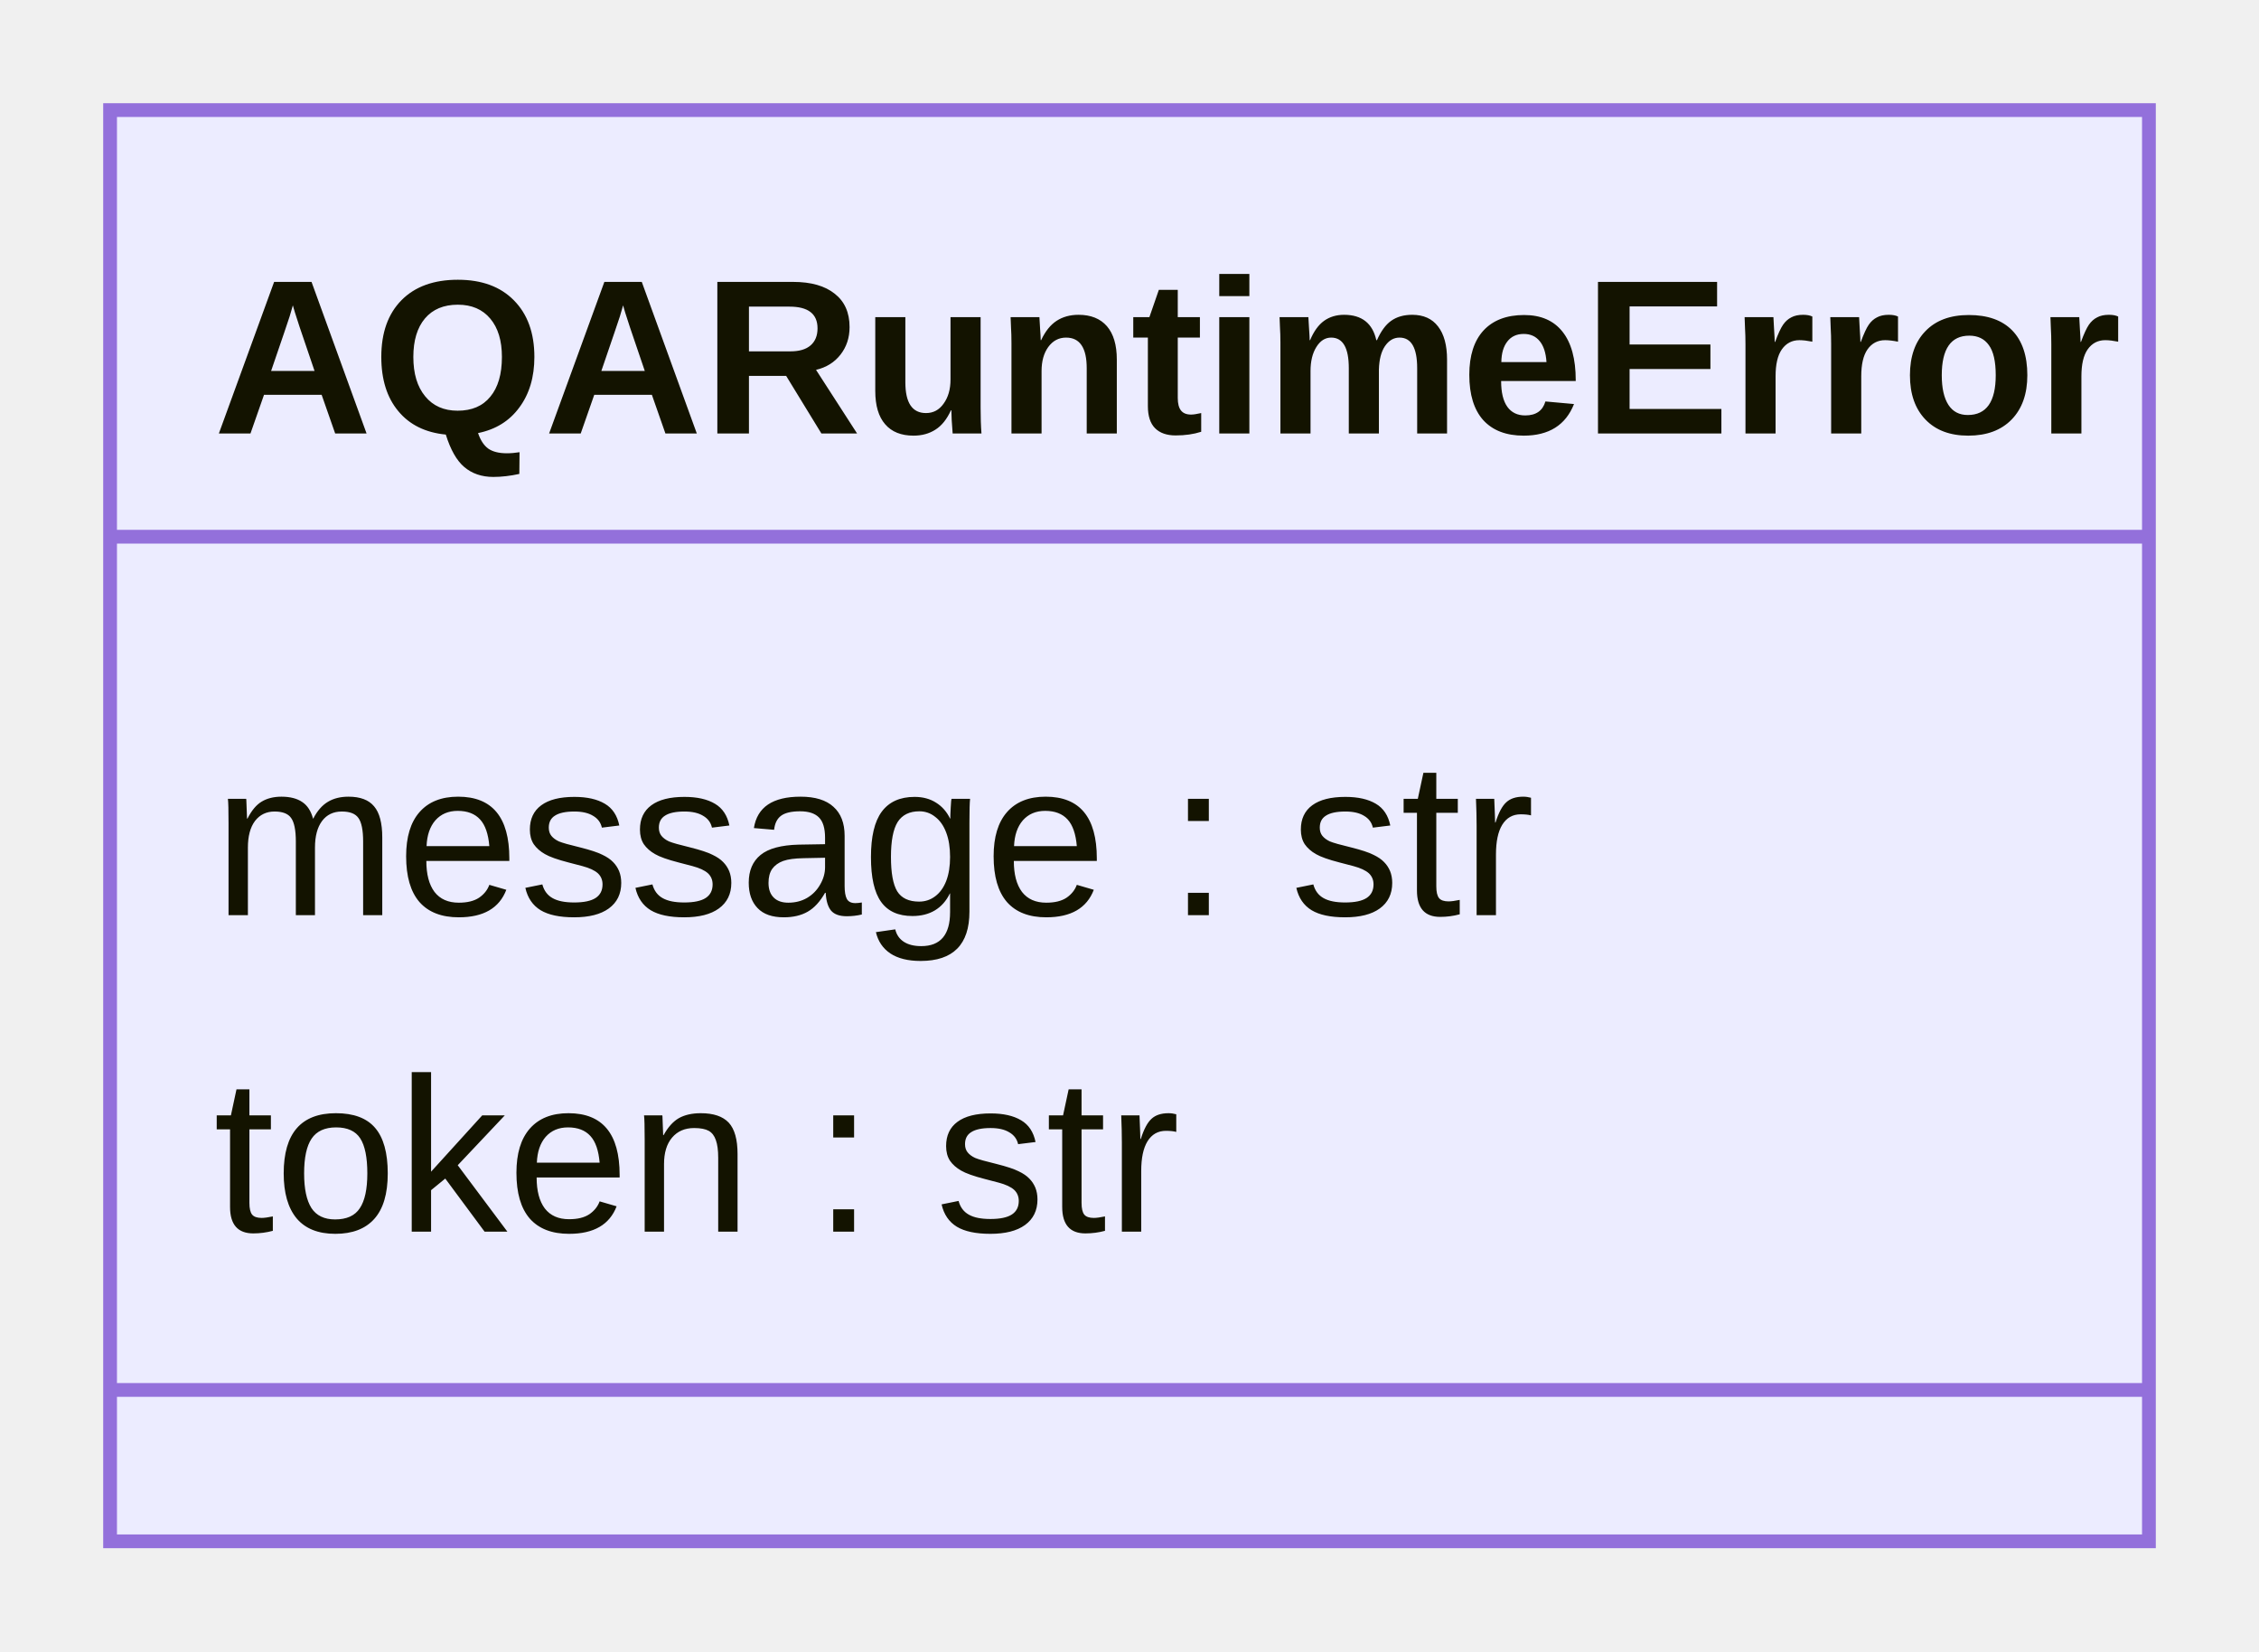
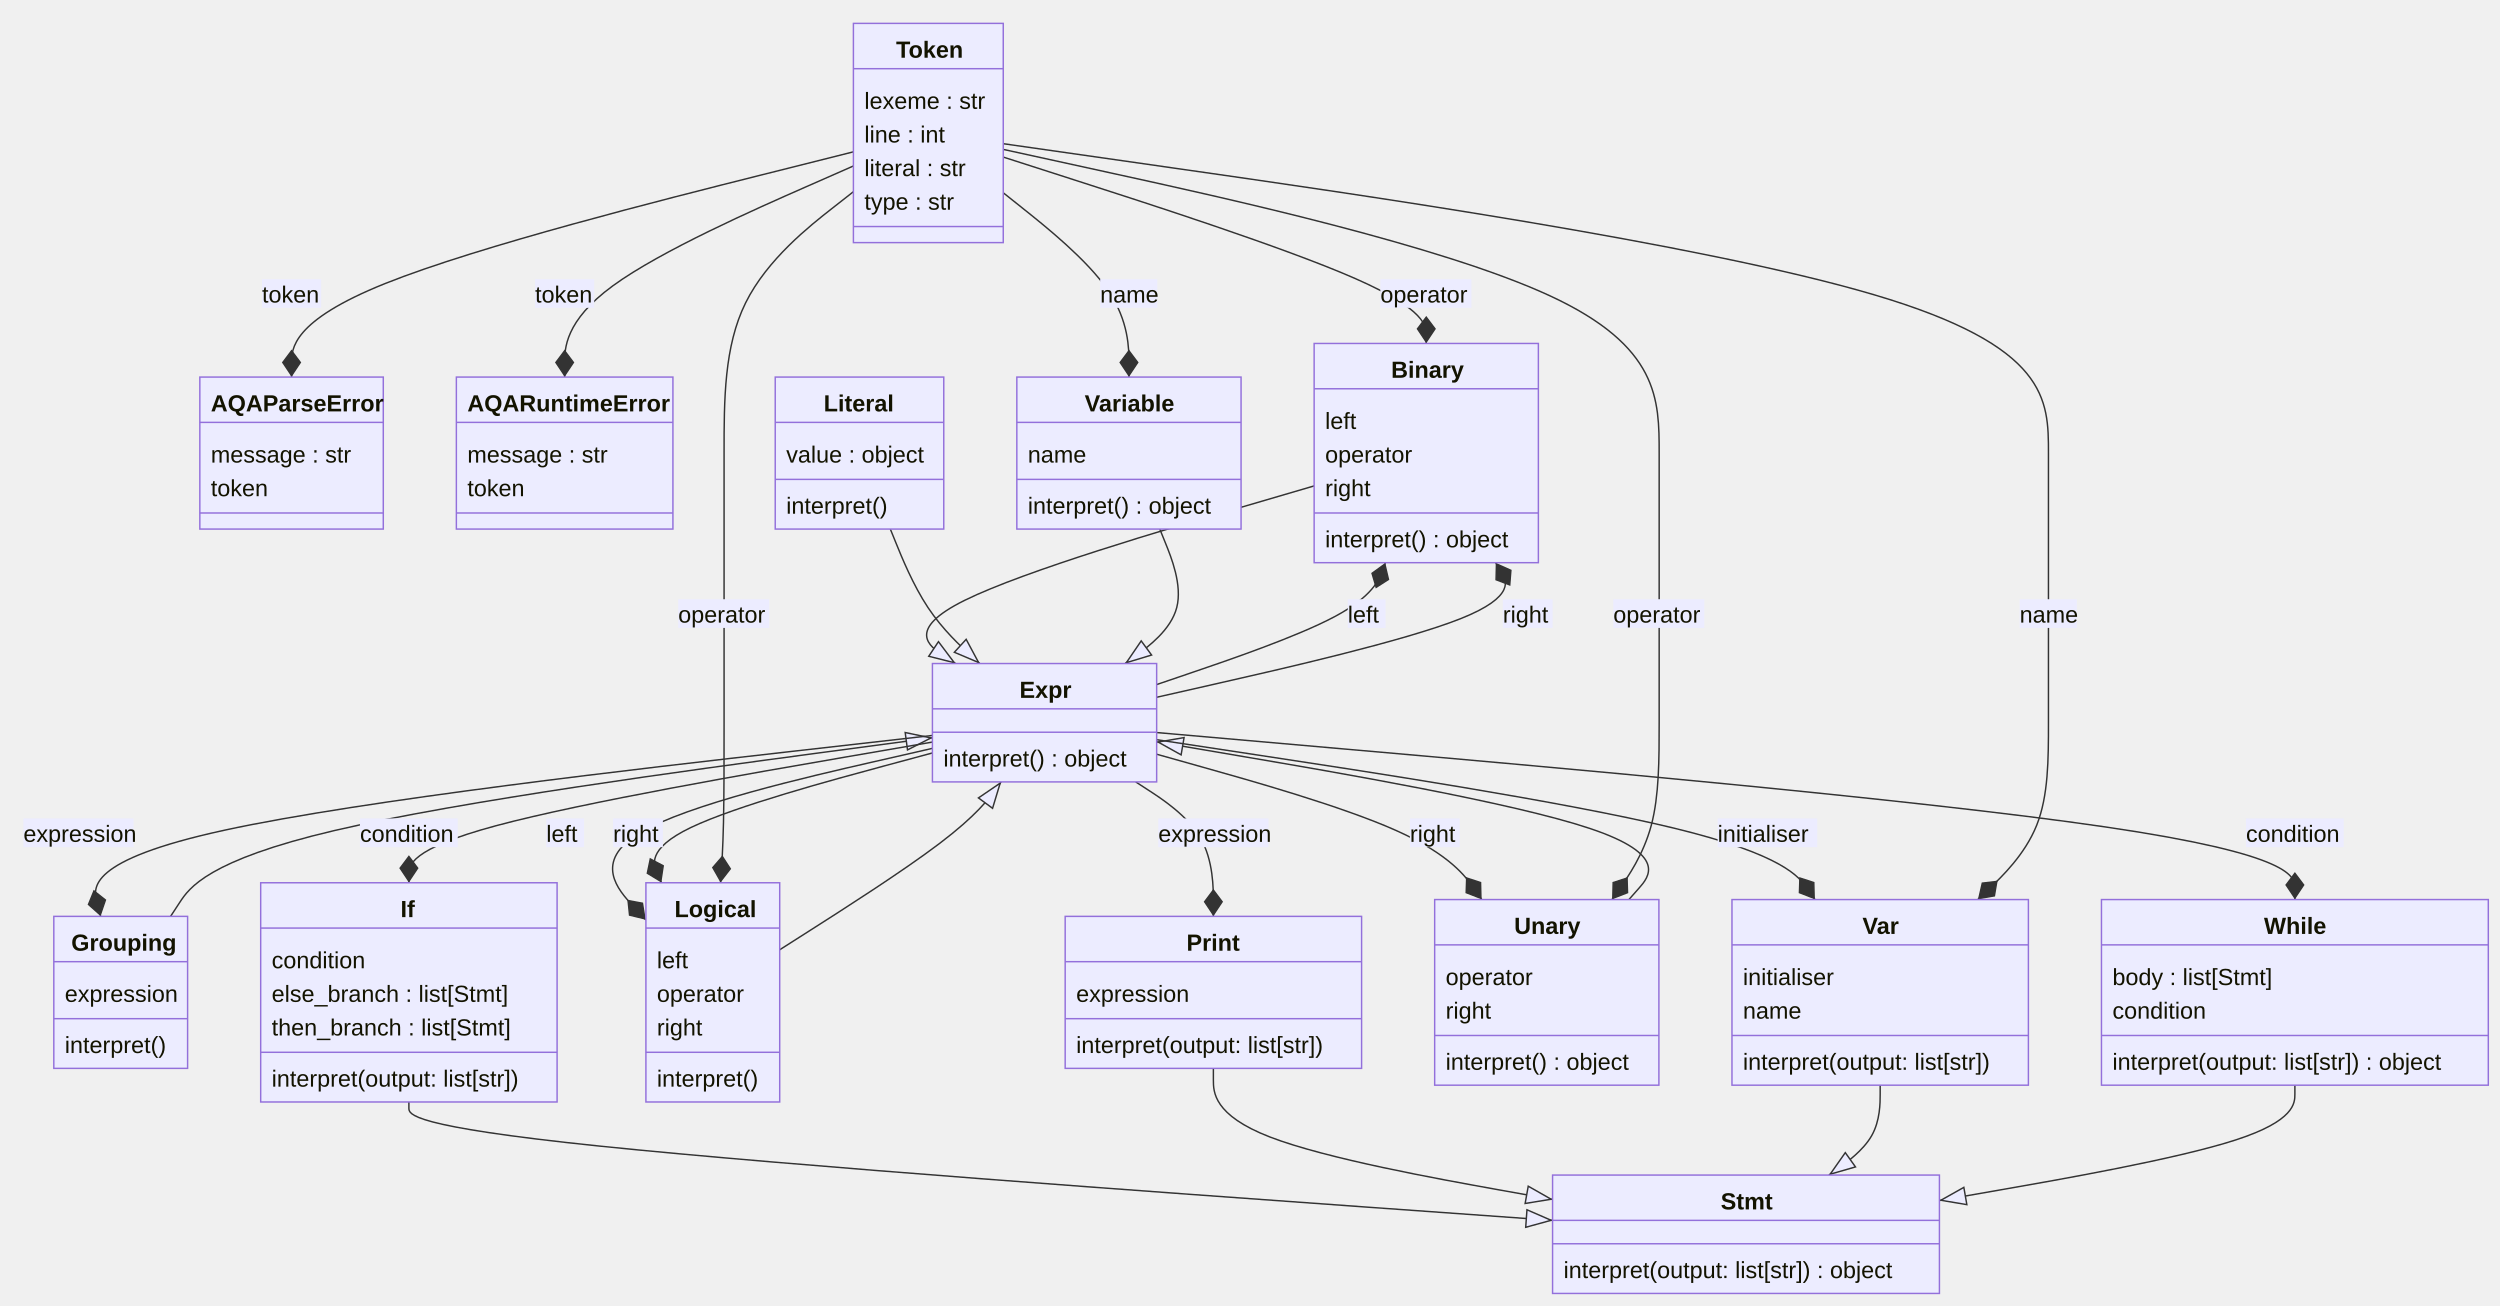
- <svg xmlns="http://www.w3.org/2000/svg" aria-roledescription="classDiagram" role="graphics-document document" viewBox="0 0 164.172 120" style="max-width: 164.172px; background-color: white;" width="100%" id="mermaid-1680811267930">
-   <style>#mermaid-1680811267930{font-family:"trebuchet ms",verdana,arial,sans-serif;font-size:16px;fill:#333;}#mermaid-1680811267930 .error-icon{fill:#552222;}#mermaid-1680811267930 .error-text{fill:#552222;stroke:#552222;}#mermaid-1680811267930 .edge-thickness-normal{stroke-width:2px;}#mermaid-1680811267930 .edge-thickness-thick{stroke-width:3.5px;}#mermaid-1680811267930 .edge-pattern-solid{stroke-dasharray:0;}#mermaid-1680811267930 .edge-pattern-dashed{stroke-dasharray:3;}#mermaid-1680811267930 .edge-pattern-dotted{stroke-dasharray:2;}#mermaid-1680811267930 .marker{fill:#333333;stroke:#333333;}#mermaid-1680811267930 .marker.cross{stroke:#333333;}#mermaid-1680811267930 svg{font-family:"trebuchet ms",verdana,arial,sans-serif;font-size:16px;}#mermaid-1680811267930 g.classGroup text{fill:#9370DB;fill:#131300;stroke:none;font-family:"trebuchet ms",verdana,arial,sans-serif;font-size:10px;}#mermaid-1680811267930 g.classGroup text .title{font-weight:bolder;}#mermaid-1680811267930 .nodeLabel,#mermaid-1680811267930 .edgeLabel{color:#131300;}#mermaid-1680811267930 .edgeLabel .label rect{fill:#ECECFF;}#mermaid-1680811267930 .label text{fill:#131300;}#mermaid-1680811267930 .edgeLabel .label span{background:#ECECFF;}#mermaid-1680811267930 .classTitle{font-weight:bolder;}#mermaid-1680811267930 .node rect,#mermaid-1680811267930 .node circle,#mermaid-1680811267930 .node ellipse,#mermaid-1680811267930 .node polygon,#mermaid-1680811267930 .node path{fill:#ECECFF;stroke:#9370DB;stroke-width:1px;}#mermaid-1680811267930 .divider{stroke:#9370DB;stroke:1;}#mermaid-1680811267930 g.clickable{cursor:pointer;}#mermaid-1680811267930 g.classGroup rect{fill:#ECECFF;stroke:#9370DB;}#mermaid-1680811267930 g.classGroup line{stroke:#9370DB;stroke-width:1;}#mermaid-1680811267930 .classLabel .box{stroke:none;stroke-width:0;fill:#ECECFF;opacity:0.5;}#mermaid-1680811267930 .classLabel .label{fill:#9370DB;font-size:10px;}#mermaid-1680811267930 .relation{stroke:#333333;stroke-width:1;fill:none;}#mermaid-1680811267930 .dashed-line{stroke-dasharray:3;}#mermaid-1680811267930 .dotted-line{stroke-dasharray:1 2;}#mermaid-1680811267930 #compositionStart,#mermaid-1680811267930 .composition{fill:#333333!important;stroke:#333333!important;stroke-width:1;}#mermaid-1680811267930 #compositionEnd,#mermaid-1680811267930 .composition{fill:#333333!important;stroke:#333333!important;stroke-width:1;}#mermaid-1680811267930 #dependencyStart,#mermaid-1680811267930 .dependency{fill:#333333!important;stroke:#333333!important;stroke-width:1;}#mermaid-1680811267930 #dependencyStart,#mermaid-1680811267930 .dependency{fill:#333333!important;stroke:#333333!important;stroke-width:1;}#mermaid-1680811267930 #extensionStart,#mermaid-1680811267930 .extension{fill:#ECECFF!important;stroke:#333333!important;stroke-width:1;}#mermaid-1680811267930 #extensionEnd,#mermaid-1680811267930 .extension{fill:#ECECFF!important;stroke:#333333!important;stroke-width:1;}#mermaid-1680811267930 #aggregationStart,#mermaid-1680811267930 .aggregation{fill:#ECECFF!important;stroke:#333333!important;stroke-width:1;}#mermaid-1680811267930 #aggregationEnd,#mermaid-1680811267930 .aggregation{fill:#ECECFF!important;stroke:#333333!important;stroke-width:1;}#mermaid-1680811267930 #lollipopStart,#mermaid-1680811267930 .lollipop{fill:#ECECFF!important;stroke:#333333!important;stroke-width:1;}#mermaid-1680811267930 #lollipopEnd,#mermaid-1680811267930 .lollipop{fill:#ECECFF!important;stroke:#333333!important;stroke-width:1;}#mermaid-1680811267930 .edgeTerminals{font-size:11px;}#mermaid-1680811267930 .classTitleText{text-anchor:middle;font-size:18px;fill:#333;}#mermaid-1680811267930 :root{--mermaid-font-family:"trebuchet ms",verdana,arial,sans-serif;}</style>
+ <svg xmlns="http://www.w3.org/2000/svg" aria-roledescription="classDiagram" role="graphics-document document" viewBox="-8 -8 1710.549 893" style="max-width: 1710.55px; background-color: white;" width="100%" id="mermaid-1681775250044">
+   <style>#mermaid-1681775250044{font-family:"trebuchet ms",verdana,arial,sans-serif;font-size:16px;fill:#333;}#mermaid-1681775250044 .error-icon{fill:#552222;}#mermaid-1681775250044 .error-text{fill:#552222;stroke:#552222;}#mermaid-1681775250044 .edge-thickness-normal{stroke-width:2px;}#mermaid-1681775250044 .edge-thickness-thick{stroke-width:3.5px;}#mermaid-1681775250044 .edge-pattern-solid{stroke-dasharray:0;}#mermaid-1681775250044 .edge-pattern-dashed{stroke-dasharray:3;}#mermaid-1681775250044 .edge-pattern-dotted{stroke-dasharray:2;}#mermaid-1681775250044 .marker{fill:#333333;stroke:#333333;}#mermaid-1681775250044 .marker.cross{stroke:#333333;}#mermaid-1681775250044 svg{font-family:"trebuchet ms",verdana,arial,sans-serif;font-size:16px;}#mermaid-1681775250044 g.classGroup text{fill:#9370DB;fill:#131300;stroke:none;font-family:"trebuchet ms",verdana,arial,sans-serif;font-size:10px;}#mermaid-1681775250044 g.classGroup text .title{font-weight:bolder;}#mermaid-1681775250044 .nodeLabel,#mermaid-1681775250044 .edgeLabel{color:#131300;}#mermaid-1681775250044 .edgeLabel .label rect{fill:#ECECFF;}#mermaid-1681775250044 .label text{fill:#131300;}#mermaid-1681775250044 .edgeLabel .label span{background:#ECECFF;}#mermaid-1681775250044 .classTitle{font-weight:bolder;}#mermaid-1681775250044 .node rect,#mermaid-1681775250044 .node circle,#mermaid-1681775250044 .node ellipse,#mermaid-1681775250044 .node polygon,#mermaid-1681775250044 .node path{fill:#ECECFF;stroke:#9370DB;stroke-width:1px;}#mermaid-1681775250044 .divider{stroke:#9370DB;stroke:1;}#mermaid-1681775250044 g.clickable{cursor:pointer;}#mermaid-1681775250044 g.classGroup rect{fill:#ECECFF;stroke:#9370DB;}#mermaid-1681775250044 g.classGroup line{stroke:#9370DB;stroke-width:1;}#mermaid-1681775250044 .classLabel .box{stroke:none;stroke-width:0;fill:#ECECFF;opacity:0.5;}#mermaid-1681775250044 .classLabel .label{fill:#9370DB;font-size:10px;}#mermaid-1681775250044 .relation{stroke:#333333;stroke-width:1;fill:none;}#mermaid-1681775250044 .dashed-line{stroke-dasharray:3;}#mermaid-1681775250044 .dotted-line{stroke-dasharray:1 2;}#mermaid-1681775250044 #compositionStart,#mermaid-1681775250044 .composition{fill:#333333!important;stroke:#333333!important;stroke-width:1;}#mermaid-1681775250044 #compositionEnd,#mermaid-1681775250044 .composition{fill:#333333!important;stroke:#333333!important;stroke-width:1;}#mermaid-1681775250044 #dependencyStart,#mermaid-1681775250044 .dependency{fill:#333333!important;stroke:#333333!important;stroke-width:1;}#mermaid-1681775250044 #dependencyStart,#mermaid-1681775250044 .dependency{fill:#333333!important;stroke:#333333!important;stroke-width:1;}#mermaid-1681775250044 #extensionStart,#mermaid-1681775250044 .extension{fill:#ECECFF!important;stroke:#333333!important;stroke-width:1;}#mermaid-1681775250044 #extensionEnd,#mermaid-1681775250044 .extension{fill:#ECECFF!important;stroke:#333333!important;stroke-width:1;}#mermaid-1681775250044 #aggregationStart,#mermaid-1681775250044 .aggregation{fill:#ECECFF!important;stroke:#333333!important;stroke-width:1;}#mermaid-1681775250044 #aggregationEnd,#mermaid-1681775250044 .aggregation{fill:#ECECFF!important;stroke:#333333!important;stroke-width:1;}#mermaid-1681775250044 #lollipopStart,#mermaid-1681775250044 .lollipop{fill:#ECECFF!important;stroke:#333333!important;stroke-width:1;}#mermaid-1681775250044 #lollipopEnd,#mermaid-1681775250044 .lollipop{fill:#ECECFF!important;stroke:#333333!important;stroke-width:1;}#mermaid-1681775250044 .edgeTerminals{font-size:11px;}#mermaid-1681775250044 .classTitleText{text-anchor:middle;font-size:18px;fill:#333;}#mermaid-1681775250044 :root{--mermaid-font-family:"trebuchet ms",verdana,arial,sans-serif;}</style>
  <g>
    <defs>
      <marker orient="auto" markerHeight="240" markerWidth="190" refY="7" refX="0" class="marker aggregation classDiagram" id="classDiagram-aggregationStart">
        <path d="M 18,7 L9,13 L1,7 L9,1 Z" />
      </marker>
    </defs>
    <defs>
      <marker orient="auto" markerHeight="28" markerWidth="20" refY="7" refX="19" class="marker aggregation classDiagram" id="classDiagram-aggregationEnd">
        <path d="M 18,7 L9,13 L1,7 L9,1 Z" />
      </marker>
    </defs>
    <defs>
      <marker orient="auto" markerHeight="240" markerWidth="190" refY="7" refX="0" class="marker extension classDiagram" id="classDiagram-extensionStart">
        <path d="M 1,7 L18,13 V 1 Z" />
      </marker>
    </defs>
    <defs>
      <marker orient="auto" markerHeight="28" markerWidth="20" refY="7" refX="19" class="marker extension classDiagram" id="classDiagram-extensionEnd">
        <path d="M 1,1 V 13 L18,7 Z" />
      </marker>
    </defs>
    <defs>
      <marker orient="auto" markerHeight="240" markerWidth="190" refY="7" refX="0" class="marker composition classDiagram" id="classDiagram-compositionStart">
        <path d="M 18,7 L9,13 L1,7 L9,1 Z" />
      </marker>
    </defs>
    <defs>
      <marker orient="auto" markerHeight="28" markerWidth="20" refY="7" refX="19" class="marker composition classDiagram" id="classDiagram-compositionEnd">
        <path d="M 18,7 L9,13 L1,7 L9,1 Z" />
      </marker>
    </defs>
    <defs>
      <marker orient="auto" markerHeight="240" markerWidth="190" refY="7" refX="0" class="marker dependency classDiagram" id="classDiagram-dependencyStart">
        <path d="M 5,7 L9,13 L1,7 L9,1 Z" />
      </marker>
    </defs>
    <defs>
      <marker orient="auto" markerHeight="28" markerWidth="20" refY="7" refX="19" class="marker dependency classDiagram" id="classDiagram-dependencyEnd">
        <path d="M 18,7 L9,13 L14,7 L9,1 Z" />
      </marker>
    </defs>
    <defs>
      <marker orient="auto" markerHeight="240" markerWidth="190" refY="7" refX="0" class="marker lollipop classDiagram" id="classDiagram-lollipopStart">
        <circle r="6" cy="7" cx="6" fill="white" stroke="black" />
      </marker>
    </defs>
    <g class="root">
      <g class="clusters" />
-       <g class="edgePaths" />
-       <g class="edgeLabels" />
+       <g class="edgePaths">
+         <path marker-end="url(#classDiagram-extensionEnd)" style="fill:none" class="edge-pattern-solid relation" id="id1" d="M891.16,324.46L841.613,338.967C792.066,353.473,692.973,382.487,652.075,402.743C611.177,423,628.476,434.5,637.125,440.25L645.774,446" />
+         <path marker-end="url(#classDiagram-extensionEnd)" style="fill:none" class="edge-pattern-solid relation" id="id2" d="M108.709,619L114.997,609.417C121.285,599.833,133.861,580.667,220.741,560.295C307.62,539.923,468.802,518.346,549.393,507.558L629.984,496.769" />
+         <path marker-end="url(#classDiagram-extensionEnd)" style="fill:none" class="edge-pattern-solid relation" id="id3" d="M271.77,746L271.77,750.167C271.77,754.333,271.77,762.667,402.192,776.171C532.615,789.675,793.46,808.35,923.882,817.687L1054.305,827.025" />
+         <path marker-end="url(#classDiagram-extensionEnd)" style="fill:none" class="edge-pattern-solid relation" id="id4" d="M601.181,354L605.07,363.583C608.958,373.167,616.735,392.333,626.924,407.667C637.113,423,649.715,434.5,656.015,440.25L662.316,446" />
+         <path marker-end="url(#classDiagram-extensionEnd)" style="fill:none" class="edge-pattern-solid relation" id="id5" d="M525.49,641.842L546.511,628.452C567.531,615.061,609.572,588.281,634.816,569.14C660.059,550,668.505,538.5,672.728,532.75L676.951,527" />
+         <path marker-end="url(#classDiagram-extensionEnd)" style="fill:none" class="edge-pattern-solid relation" id="id6" d="M822.221,723L822.221,731C822.221,739,822.221,755,860.901,769.952C899.582,784.904,976.943,798.809,1015.624,805.761L1054.305,812.713" />
+         <path marker-end="url(#classDiagram-extensionEnd)" style="fill:none" class="edge-pattern-solid relation" id="id7" d="M1106.527,607.5L1113.311,599.833C1120.095,592.167,1133.663,576.833,1079.809,558.843C1025.956,540.853,904.681,520.207,844.044,509.883L783.406,499.56" />
+         <path marker-end="url(#classDiagram-extensionEnd)" style="fill:none" class="edge-pattern-solid relation" id="id8" d="M1278.455,734.5L1278.455,740.583C1278.455,746.667,1278.455,758.833,1272.615,769.083C1266.775,779.333,1255.095,787.667,1249.254,791.833L1243.414,796" />
+         <path marker-end="url(#classDiagram-extensionEnd)" style="fill:none" class="edge-pattern-solid relation" id="id9" d="M785.548,354L789.437,363.583C793.325,373.167,801.102,392.333,797.156,407.667C793.211,423,777.543,434.5,769.709,440.25L761.874,446" />
+         <path marker-end="url(#classDiagram-extensionEnd)" style="fill:none" class="edge-pattern-solid relation" id="id10" d="M1562.205,734.5L1562.205,740.583C1562.205,746.667,1562.205,758.833,1521.67,771.986C1481.134,785.139,1400.063,799.279,1359.528,806.349L1318.992,813.418" />
+         <path marker-end="url(#classDiagram-compositionEnd)" style="fill:none" class="edge-pattern-solid relation" id="id11" d="M783.406,460.387L807.341,452.239C831.276,444.091,879.146,427.796,905.226,413.898C931.306,400,935.597,388.5,937.743,382.75L939.888,377" />
+         <path marker-end="url(#classDiagram-compositionEnd)" style="fill:none" class="edge-pattern-solid relation" id="id12" d="M783.406,469.092L825.706,459.494C868.005,449.895,952.604,430.697,991.263,415.349C1029.922,400,1022.64,388.5,1019,382.75L1015.359,377" />
+         <path marker-end="url(#classDiagram-compositionEnd)" style="fill:none" class="edge-pattern-solid relation" id="id13" d="M629.984,495.204L532.608,506.254C435.232,517.303,240.479,539.401,145.629,560.034C50.779,580.667,55.831,599.833,58.357,609.417L60.883,619" />
+         <path marker-end="url(#classDiagram-compositionEnd)" style="fill:none" class="edge-pattern-solid relation" id="id14" d="M629.984,499.728L570.282,510.024C510.579,520.319,391.174,540.909,331.472,556.955C271.77,573,271.77,584.5,271.77,590.25L271.77,596" />
+         <path marker-end="url(#classDiagram-compositionEnd)" style="fill:none" class="edge-pattern-solid relation" id="id15" d="M629.984,504.037L588.091,513.614C546.198,523.191,462.411,542.346,429.738,561.909C397.064,581.473,415.504,601.446,424.724,611.433L433.943,621.419" />
+         <path marker-end="url(#classDiagram-compositionEnd)" style="fill:none" class="edge-pattern-solid relation" id="id16" d="M629.984,507.176L596.392,516.23C562.799,525.284,495.615,543.392,464.715,558.196C433.816,573,439.202,584.5,441.895,590.25L444.589,596" />
+         <path marker-end="url(#classDiagram-compositionEnd)" style="fill:none" class="edge-pattern-solid relation" id="id17" d="M769.079,527L777.936,532.75C786.793,538.5,804.507,550,813.364,565.333C822.221,580.667,822.221,599.833,822.221,609.417L822.221,619" />
+         <path marker-end="url(#classDiagram-compositionEnd)" style="fill:none" class="edge-pattern-solid relation" id="id18" d="M783.406,508.054L815.108,516.962C846.811,525.869,910.215,543.685,947.288,560.259C984.362,576.833,995.105,592.167,1000.477,599.833L1005.848,607.5" />
+         <path marker-end="url(#classDiagram-compositionEnd)" style="fill:none" class="edge-pattern-solid relation" id="id19" d="M783.406,498.126L853.099,508.688C922.792,519.251,1062.177,540.375,1137.253,558.604C1212.33,576.833,1223.097,592.167,1228.481,599.833L1233.864,607.5" />
+         <path marker-end="url(#classDiagram-compositionEnd)" style="fill:none" class="edge-pattern-solid relation" id="id20" d="M783.406,493.225L913.206,504.604C1043.006,515.983,1302.605,538.742,1432.405,557.788C1562.205,576.833,1562.205,592.167,1562.205,599.833L1562.205,607.5" />
+         <path marker-end="url(#classDiagram-compositionEnd)" style="fill:none" class="edge-pattern-solid relation" id="id21" d="M575.918,95.884L511.847,111.987C447.776,128.09,319.634,160.295,255.563,185.981C191.492,211.667,191.492,230.833,191.492,240.417L191.492,250" />
+         <path marker-end="url(#classDiagram-compositionEnd)" style="fill:none" class="edge-pattern-solid relation" id="id22" d="M575.918,105.559L542.988,120.049C510.059,134.539,444.199,163.52,411.27,187.593C378.34,211.667,378.34,230.833,378.34,240.417L378.34,250" />
+         <path marker-end="url(#classDiagram-compositionEnd)" style="fill:none" class="edge-pattern-solid relation" id="id23" d="M678.449,99.477L726.686,114.981C774.923,130.485,871.397,161.492,919.634,182.746C967.871,204,967.871,215.5,967.871,221.25L967.871,227" />
+         <path marker-end="url(#classDiagram-compositionEnd)" style="fill:none" class="edge-pattern-solid relation" id="id24" d="M575.918,123.167L561.169,134.722C546.421,146.278,516.923,169.389,502.174,199.194C487.426,229,487.426,265.5,487.426,302C487.426,338.5,487.426,375,487.426,405.75C487.426,436.5,487.426,461.5,487.426,486.5C487.426,511.5,487.426,536.5,487.021,554.75C486.616,573,485.807,584.5,485.402,590.25L484.997,596" />
+         <path marker-end="url(#classDiagram-compositionEnd)" style="fill:none" class="edge-pattern-solid relation" id="id25" d="M678.449,94.226L753.246,110.605C828.043,126.984,977.637,159.742,1052.434,194.371C1127.23,229,1127.23,265.5,1127.23,302C1127.23,338.5,1127.23,375,1127.23,405.75C1127.23,436.5,1127.23,461.5,1127.23,486.5C1127.23,511.5,1127.23,536.5,1121.847,556.667C1116.463,576.833,1105.696,592.167,1100.312,599.833L1094.929,607.5" />
+         <path marker-end="url(#classDiagram-compositionEnd)" style="fill:none" class="edge-pattern-solid relation" id="id26" d="M678.449,90.325L797.639,107.354C916.829,124.383,1155.208,158.442,1274.398,193.721C1393.588,229,1393.588,265.5,1393.588,302C1393.588,338.5,1393.588,375,1393.588,405.75C1393.588,436.5,1393.588,461.5,1393.588,486.5C1393.588,511.5,1393.588,536.5,1385.527,556.667C1377.466,576.833,1361.344,592.167,1353.283,599.833L1345.222,607.5" />
+         <path marker-end="url(#classDiagram-compositionEnd)" style="fill:none" class="edge-pattern-solid relation" id="id27" d="M678.449,123.896L692.783,135.33C707.116,146.764,735.783,169.632,750.116,190.649C764.449,211.667,764.449,230.833,764.449,240.417L764.449,250" />
+       </g>
+       <g class="edgeLabels">
+         <g class="edgeLabel">
+           <g transform="translate(0, 0)" class="label">
+             <rect height="0" width="0" ry="0" rx="0" />
+             <text style="">
+               <tspan class="row" x="0" dy="1em" xml:space="preserve" />
+             </text>
+           </g>
+         </g>
+         <g class="edgeLabel">
+           <g transform="translate(0, 0)" class="label">
+             <rect height="0" width="0" ry="0" rx="0" />
+             <text style="">
+               <tspan class="row" x="0" dy="1em" xml:space="preserve" />
+             </text>
+           </g>
+         </g>
+         <g class="edgeLabel">
+           <g transform="translate(0, 0)" class="label">
+             <rect height="0" width="0" ry="0" rx="0" />
+             <text style="">
+               <tspan class="row" x="0" dy="1em" xml:space="preserve" />
+             </text>
+           </g>
+         </g>
+         <g class="edgeLabel">
+           <g transform="translate(0, 0)" class="label">
+             <rect height="0" width="0" ry="0" rx="0" />
+             <text style="">
+               <tspan class="row" x="0" dy="1em" xml:space="preserve" />
+             </text>
+           </g>
+         </g>
+         <g class="edgeLabel">
+           <g transform="translate(0, 0)" class="label">
+             <rect height="0" width="0" ry="0" rx="0" />
+             <text style="">
+               <tspan class="row" x="0" dy="1em" xml:space="preserve" />
+             </text>
+           </g>
+         </g>
+         <g class="edgeLabel">
+           <g transform="translate(0, 0)" class="label">
+             <rect height="0" width="0" ry="0" rx="0" />
+             <text style="">
+               <tspan class="row" x="0" dy="1em" xml:space="preserve" />
+             </text>
+           </g>
+         </g>
+         <g class="edgeLabel">
+           <g transform="translate(0, 0)" class="label">
+             <rect height="0" width="0" ry="0" rx="0" />
+             <text style="">
+               <tspan class="row" x="0" dy="1em" xml:space="preserve" />
+             </text>
+           </g>
+         </g>
+         <g class="edgeLabel">
+           <g transform="translate(0, 0)" class="label">
+             <rect height="0" width="0" ry="0" rx="0" />
+             <text style="">
+               <tspan class="row" x="0" dy="1em" xml:space="preserve" />
+             </text>
+           </g>
+         </g>
+         <g class="edgeLabel">
+           <g transform="translate(0, 0)" class="label">
+             <rect height="0" width="0" ry="0" rx="0" />
+             <text style="">
+               <tspan class="row" x="0" dy="1em" xml:space="preserve" />
+             </text>
+           </g>
+         </g>
+         <g class="edgeLabel">
+           <g transform="translate(0, 0)" class="label">
+             <rect height="0" width="0" ry="0" rx="0" />
+             <text style="">
+               <tspan class="row" x="0" dy="1em" xml:space="preserve" />
+             </text>
+           </g>
+         </g>
+         <g transform="translate(927.0156, 411.5)" class="edgeLabel">
+           <g transform="translate(-12.85156, -9.5)" class="label">
+             <rect height="19.637" width="25.892" ry="0" rx="0" />
+             <text style="">
+               <tspan class="row" x="0" dy="1em" xml:space="preserve">left</tspan>
+             </text>
+           </g>
+         </g>
+         <g transform="translate(1037.203, 411.5)" class="edgeLabel">
+           <g transform="translate(-16.95312, -9.5)" class="label">
+             <rect height="19.637" width="34.081" ry="0" rx="0" />
+             <text style="">
+               <tspan class="row" x="0" dy="1em" xml:space="preserve">right</tspan>
+             </text>
+           </g>
+         </g>
+         <g transform="translate(45.72656, 561.5)" class="edgeLabel">
+           <g transform="translate(-37.72656, -9.5)" class="label">
+             <rect height="19.637" width="75.411" ry="0" rx="0" />
+             <text style="">
+               <tspan class="row" x="0" dy="1em" xml:space="preserve">expression</tspan>
+             </text>
+           </g>
+         </g>
+         <g transform="translate(271.7695, 561.5)" class="edgeLabel">
+           <g transform="translate(-33.48438, -9.5)" class="label">
+             <rect height="19.637" width="66.922" ry="0" rx="0" />
+             <text style="">
+               <tspan class="row" x="0" dy="1em" xml:space="preserve">condition</tspan>
+             </text>
+           </g>
+         </g>
+         <g transform="translate(378.625, 561.5)" class="edgeLabel">
+           <g transform="translate(-12.85156, -9.5)" class="label">
+             <rect height="19.637" width="25.892" ry="0" rx="0" />
+             <text style="">
+               <tspan class="row" x="0" dy="1em" xml:space="preserve">left</tspan>
+             </text>
+           </g>
+         </g>
+         <g transform="translate(428.4297, 561.5)" class="edgeLabel">
+           <g transform="translate(-16.95312, -9.5)" class="label">
+             <rect height="19.637" width="34.081" ry="0" rx="0" />
+             <text style="">
+               <tspan class="row" x="0" dy="1em" xml:space="preserve">right</tspan>
+             </text>
+           </g>
+         </g>
+         <g transform="translate(822.2207, 561.5)" class="edgeLabel">
+           <g transform="translate(-37.72656, -9.5)" class="label">
+             <rect height="19.637" width="75.411" ry="0" rx="0" />
+             <text style="">
+               <tspan class="row" x="0" dy="1em" xml:space="preserve">expression</tspan>
+             </text>
+           </g>
+         </g>
+         <g transform="translate(973.6191, 561.5)" class="edgeLabel">
+           <g transform="translate(-16.95312, -9.5)" class="label">
+             <rect height="19.637" width="34.081" ry="0" rx="0" />
+             <text style="">
+               <tspan class="row" x="0" dy="1em" xml:space="preserve">right</tspan>
+             </text>
+           </g>
+         </g>
+         <g transform="translate(1201.562, 561.5)" class="edgeLabel">
+           <g transform="translate(-34.33203, -9.5)" class="label">
+             <rect height="19.637" width="68.168" ry="0" rx="0" />
+             <text style="">
+               <tspan class="row" x="0" dy="1em" xml:space="preserve">initialiser</tspan>
+             </text>
+           </g>
+         </g>
+         <g transform="translate(1562.205, 561.5)" class="edgeLabel">
+           <g transform="translate(-33.48438, -9.5)" class="label">
+             <rect height="19.637" width="66.922" ry="0" rx="0" />
+             <text style="">
+               <tspan class="row" x="0" dy="1em" xml:space="preserve">condition</tspan>
+             </text>
+           </g>
+         </g>
+         <g transform="translate(191.4922, 192.5)" class="edgeLabel">
+           <g transform="translate(-20.23438, -9.5)" class="label">
+             <rect height="19.637" width="40.467" ry="0" rx="0" />
+             <text style="">
+               <tspan class="row" x="0" dy="1em" xml:space="preserve">token</tspan>
+             </text>
+           </g>
+         </g>
+         <g transform="translate(378.3398, 192.5)" class="edgeLabel">
+           <g transform="translate(-20.23438, -9.5)" class="label">
+             <rect height="19.637" width="40.467" ry="0" rx="0" />
+             <text style="">
+               <tspan class="row" x="0" dy="1em" xml:space="preserve">token</tspan>
+             </text>
+           </g>
+         </g>
+         <g transform="translate(967.8711, 192.5)" class="edgeLabel">
+           <g transform="translate(-31.39062, -9.5)" class="label">
+             <rect height="19.637" width="62.289" ry="0" rx="0" />
+             <text style="">
+               <tspan class="row" x="0" dy="1em" xml:space="preserve">operator</tspan>
+             </text>
+           </g>
+         </g>
+         <g transform="translate(487.4258, 411.5)" class="edgeLabel">
+           <g transform="translate(-31.39062, -9.5)" class="label">
+             <rect height="19.637" width="62.289" ry="0" rx="0" />
+             <text style="">
+               <tspan class="row" x="0" dy="1em" xml:space="preserve">operator</tspan>
+             </text>
+           </g>
+         </g>
+         <g transform="translate(1127.23, 411.5)" class="edgeLabel">
+           <g transform="translate(-31.39062, -9.5)" class="label">
+             <rect height="19.637" width="62.289" ry="0" rx="0" />
+             <text style="">
+               <tspan class="row" x="0" dy="1em" xml:space="preserve">operator</tspan>
+             </text>
+           </g>
+         </g>
+         <g transform="translate(1393.588, 411.5)" class="edgeLabel">
+           <g transform="translate(-19.71484, -9.5)" class="label">
+             <rect height="19.637" width="39.137" ry="0" rx="0" />
+             <text style="">
+               <tspan class="row" x="0" dy="1em" xml:space="preserve">name</tspan>
+             </text>
+           </g>
+         </g>
+         <g transform="translate(764.4492, 192.5)" class="edgeLabel">
+           <g transform="translate(-19.71484, -9.5)" class="label">
+             <rect height="19.637" width="39.137" ry="0" rx="0" />
+             <text style="">
+               <tspan class="row" x="0" dy="1em" xml:space="preserve">name</tspan>
+             </text>
+           </g>
+         </g>
+       </g>
      <g class="nodes">
-         <g transform="translate(82.08594, 60)" id="classId-AQARuntimeError-0" class="node default">
+         <g transform="translate(191.4922, 302)" id="classId-AQAParseError-0" class="node default">
+           <rect height="104" width="125.523" y="-52" x="-62.762" class="outer title-state" />
+           <line y2="-21" y1="-21" x2="62.762" x1="-62.762" class="divider" />
+           <line y2="41" y1="41" x2="62.762" x1="-62.762" class="divider" />
+           <g class="label">
+             <text style="">
+               <tspan class="title-row" x="0" dy="1em" xml:space="preserve" />
+             </text>
+             <text transform="translate( -55.26172, -44.5)" class="classTitle" style="">
+               <tspan class="title-row" x="0" dy="1em" xml:space="preserve">AQAParseError</tspan>
+             </text>
+             <text transform="translate( -55.26172, -9.5)" style="">
+               <tspan class="title-row" x="0" dy="1em" xml:space="preserve">message : str</tspan>
+             </text>
+             <text transform="translate( -55.26172, 13.5)" style="">
+               <tspan class="title-row" x="0" dy="1em" xml:space="preserve">token</tspan>
+             </text>
+           </g>
+         </g>
+         <g transform="translate(378.3398, 302)" id="classId-AQARuntimeError-1" class="node default">
          <rect height="104" width="148.172" y="-52" x="-74.086" class="outer title-state" />
          <line y2="-21" y1="-21" x2="74.086" x1="-74.086" class="divider" />
          <line y2="41" y1="41" x2="74.086" x1="-74.086" class="divider" />
          <g class="label">
            <text style="">
              <tspan class="title-row" x="0" dy="1em" xml:space="preserve" />
            </text>
            <text transform="translate( -66.58594, -44.5)" class="classTitle" style="">
              <tspan class="title-row" x="0" dy="1em" xml:space="preserve">AQARuntimeError</tspan>
            </text>
            <text transform="translate( -66.58594, -9.5)" style="">
              <tspan class="title-row" x="0" dy="1em" xml:space="preserve">message : str</tspan>
            </text>
            <text transform="translate( -66.58594, 13.5)" style="">
-               <tspan class="title-row" x="0" dy="1em" xml:space="preserve">token : str</tspan>
+               <tspan class="title-row" x="0" dy="1em" xml:space="preserve">token</tspan>
+             </text>
+           </g>
+         </g>
+         <g transform="translate(967.8711, 302)" id="classId-Binary-2" class="node default">
+           <rect height="150" width="153.422" y="-75" x="-76.711" class="outer title-state" />
+           <line y2="-44" y1="-44" x2="76.711" x1="-76.711" class="divider" />
+           <line y2="41" y1="41" x2="76.711" x1="-76.711" class="divider" />
+           <g class="label">
+             <text style="">
+               <tspan class="title-row" x="0" dy="1em" xml:space="preserve" />
+             </text>
+             <text transform="translate( -24.05078, -67.5)" class="classTitle" style="">
+               <tspan class="title-row" x="0" dy="1em" xml:space="preserve">Binary</tspan>
+             </text>
+             <text transform="translate( -69.21094, -32.5)" style="">
+               <tspan class="title-row" x="0" dy="1em" xml:space="preserve">left</tspan>
+             </text>
+             <text transform="translate( -69.21094, -9.5)" style="">
+               <tspan class="title-row" x="0" dy="1em" xml:space="preserve">operator</tspan>
+             </text>
+             <text transform="translate( -69.21094, 13.5)" style="">
+               <tspan class="title-row" x="0" dy="1em" xml:space="preserve">right</tspan>
+             </text>
+             <text transform="translate( -69.21094, 48.5)" style="">
+               <tspan class="title-row" x="0" dy="1em" xml:space="preserve">interpret() : object</tspan>
+             </text>
+           </g>
+         </g>
+         <g transform="translate(706.6953, 486.5)" id="classId-Expr-3" class="node default">
+           <rect height="81" width="153.422" y="-40.5" x="-76.711" class="outer title-state" />
+           <line y2="-9.5" y1="-9.5" x2="76.711" x1="-76.711" class="divider" />
+           <line y2="6.5" y1="6.5" x2="76.711" x1="-76.711" class="divider" />
+           <g class="label">
+             <text style="">
+               <tspan class="title-row" x="0" dy="1em" xml:space="preserve" />
+             </text>
+             <text transform="translate( -17.12891, -33)" class="classTitle" style="">
+               <tspan class="title-row" x="0" dy="1em" xml:space="preserve">Expr</tspan>
+             </text>
+             <text transform="translate( -69.21094, 14)" style="">
+               <tspan class="title-row" x="0" dy="1em" xml:space="preserve">interpret() : object</tspan>
+             </text>
+           </g>
+         </g>
+         <g transform="translate(74.58984, 671)" id="classId-Grouping-4" class="node default">
+           <rect height="104" width="91.547" y="-52" x="-45.773" class="outer title-state" />
+           <line y2="-21" y1="-21" x2="45.773" x1="-45.773" class="divider" />
+           <line y2="18" y1="18" x2="45.773" x1="-45.773" class="divider" />
+           <g class="label">
+             <text style="">
+               <tspan class="title-row" x="0" dy="1em" xml:space="preserve" />
+             </text>
+             <text transform="translate( -33.82812, -44.5)" class="classTitle" style="">
+               <tspan class="title-row" x="0" dy="1em" xml:space="preserve">Grouping</tspan>
+             </text>
+             <text transform="translate( -38.27344, -9.5)" style="">
+               <tspan class="title-row" x="0" dy="1em" xml:space="preserve">expression</tspan>
+             </text>
+             <text transform="translate( -38.27344, 25.5)" style="">
+               <tspan class="title-row" x="0" dy="1em" xml:space="preserve">interpret()</tspan>
+             </text>
+           </g>
+         </g>
+         <g transform="translate(271.7695, 671)" id="classId-If-5" class="node default">
+           <rect height="150" width="202.812" y="-75" x="-101.406" class="outer title-state" />
+           <line y2="-44" y1="-44" x2="101.406" x1="-101.406" class="divider" />
+           <line y2="41" y1="41" x2="101.406" x1="-101.406" class="divider" />
+           <g class="label">
+             <text style="">
+               <tspan class="title-row" x="0" dy="1em" xml:space="preserve" />
+             </text>
+             <text transform="translate( -5.726562, -67.5)" class="classTitle" style="">
+               <tspan class="title-row" x="0" dy="1em" xml:space="preserve">If</tspan>
+             </text>
+             <text transform="translate( -93.90625, -32.5)" style="">
+               <tspan class="title-row" x="0" dy="1em" xml:space="preserve">condition</tspan>
+             </text>
+             <text transform="translate( -93.90625, -9.5)" style="">
+               <tspan class="title-row" x="0" dy="1em" xml:space="preserve">else_branch : list[Stmt]</tspan>
+             </text>
+             <text transform="translate( -93.90625, 13.5)" style="">
+               <tspan class="title-row" x="0" dy="1em" xml:space="preserve">then_branch : list[Stmt]</tspan>
+             </text>
+             <text transform="translate( -93.90625, 48.5)" style="">
+               <tspan class="title-row" x="0" dy="1em" xml:space="preserve">interpret(output: list[str])</tspan>
+             </text>
+           </g>
+         </g>
+         <g transform="translate(580.082, 302)" id="classId-Literal-6" class="node default">
+           <rect height="104" width="115.312" y="-52" x="-57.656" class="outer title-state" />
+           <line y2="-21" y1="-21" x2="57.656" x1="-57.656" class="divider" />
+           <line y2="18" y1="18" x2="57.656" x1="-57.656" class="divider" />
+           <g class="label">
+             <text style="">
+               <tspan class="title-row" x="0" dy="1em" xml:space="preserve" />
+             </text>
+             <text transform="translate( -24.50781, -44.5)" class="classTitle" style="">
+               <tspan class="title-row" x="0" dy="1em" xml:space="preserve">Literal</tspan>
+             </text>
+             <text transform="translate( -50.15625, -9.5)" style="">
+               <tspan class="title-row" x="0" dy="1em" xml:space="preserve">value : object</tspan>
+             </text>
+             <text transform="translate( -50.15625, 25.5)" style="">
+               <tspan class="title-row" x="0" dy="1em" xml:space="preserve">interpret()</tspan>
+             </text>
+           </g>
+         </g>
+         <g transform="translate(479.7168, 671)" id="classId-Logical-7" class="node default">
+           <rect height="150" width="91.547" y="-75" x="-45.773" class="outer title-state" />
+           <line y2="-44" y1="-44" x2="45.773" x1="-45.773" class="divider" />
+           <line y2="41" y1="41" x2="45.773" x1="-45.773" class="divider" />
+           <g class="label">
+             <text style="">
+               <tspan class="title-row" x="0" dy="1em" xml:space="preserve" />
+             </text>
+             <text transform="translate( -26.20703, -67.5)" class="classTitle" style="">
+               <tspan class="title-row" x="0" dy="1em" xml:space="preserve">Logical</tspan>
+             </text>
+             <text transform="translate( -38.27344, -32.5)" style="">
+               <tspan class="title-row" x="0" dy="1em" xml:space="preserve">left</tspan>
+             </text>
+             <text transform="translate( -38.27344, -9.5)" style="">
+               <tspan class="title-row" x="0" dy="1em" xml:space="preserve">operator</tspan>
+             </text>
+             <text transform="translate( -38.27344, 13.5)" style="">
+               <tspan class="title-row" x="0" dy="1em" xml:space="preserve">right</tspan>
+             </text>
+             <text transform="translate( -38.27344, 48.5)" style="">
+               <tspan class="title-row" x="0" dy="1em" xml:space="preserve">interpret()</tspan>
+             </text>
+           </g>
+         </g>
+         <g transform="translate(822.2207, 671)" id="classId-Print-8" class="node default">
+           <rect height="104" width="202.812" y="-52" x="-101.406" class="outer title-state" />
+           <line y2="-21" y1="-21" x2="101.406" x1="-101.406" class="divider" />
+           <line y2="18" y1="18" x2="101.406" x1="-101.406" class="divider" />
+           <g class="label">
+             <text style="">
+               <tspan class="title-row" x="0" dy="1em" xml:space="preserve" />
+             </text>
+             <text transform="translate( -18.39844, -44.5)" class="classTitle" style="">
+               <tspan class="title-row" x="0" dy="1em" xml:space="preserve">Print</tspan>
+             </text>
+             <text transform="translate( -93.90625, -9.5)" style="">
+               <tspan class="title-row" x="0" dy="1em" xml:space="preserve">expression</tspan>
+             </text>
+             <text transform="translate( -93.90625, 25.5)" style="">
+               <tspan class="title-row" x="0" dy="1em" xml:space="preserve">interpret(output: list[str])</tspan>
+             </text>
+           </g>
+         </g>
+         <g transform="translate(1186.648, 836.5)" id="classId-Stmt-9" class="node default">
+           <rect height="81" width="264.688" y="-40.5" x="-132.344" class="outer title-state" />
+           <line y2="-9.5" y1="-9.5" x2="132.344" x1="-132.344" class="divider" />
+           <line y2="6.5" y1="6.5" x2="132.344" x1="-132.344" class="divider" />
+           <g class="label">
+             <text style="">
+               <tspan class="title-row" x="0" dy="1em" xml:space="preserve" />
+             </text>
+             <text transform="translate( -17.3125, -33)" class="classTitle" style="">
+               <tspan class="title-row" x="0" dy="1em" xml:space="preserve">Stmt</tspan>
+             </text>
+             <text transform="translate( -124.8438, 14)" style="">
+               <tspan class="title-row" x="0" dy="1em" xml:space="preserve">interpret(output: list[str]) : object</tspan>
+             </text>
+           </g>
+         </g>
+         <g transform="translate(627.1836, 83)" id="classId-Token-10" class="node default">
+           <rect height="150" width="102.531" y="-75" x="-51.266" class="outer title-state" />
+           <line y2="-44" y1="-44" x2="51.266" x1="-51.266" class="divider" />
+           <line y2="64" y1="64" x2="51.266" x1="-51.266" class="divider" />
+           <g class="label">
+             <text style="">
+               <tspan class="title-row" x="0" dy="1em" xml:space="preserve" />
+             </text>
+             <text transform="translate( -22.09375, -67.5)" class="classTitle" style="">
+               <tspan class="title-row" x="0" dy="1em" xml:space="preserve">Token</tspan>
+             </text>
+             <text transform="translate( -43.76562, -32.5)" style="">
+               <tspan class="title-row" x="0" dy="1em" xml:space="preserve">lexeme : str</tspan>
+             </text>
+             <text transform="translate( -43.76562, -9.5)" style="">
+               <tspan class="title-row" x="0" dy="1em" xml:space="preserve">line : int</tspan>
+             </text>
+             <text transform="translate( -43.76562, 13.5)" style="">
+               <tspan class="title-row" x="0" dy="1em" xml:space="preserve">literal : str</tspan>
+             </text>
+             <text transform="translate( -43.76562, 36.5)" style="">
+               <tspan class="title-row" x="0" dy="1em" xml:space="preserve">type : str</tspan>
+             </text>
+           </g>
+         </g>
+         <g transform="translate(1050.338, 671)" id="classId-Unary-11" class="node default">
+           <rect height="127" width="153.422" y="-63.5" x="-76.711" class="outer title-state" />
+           <line y2="-32.5" y1="-32.5" x2="76.711" x1="-76.711" class="divider" />
+           <line y2="29.5" y1="29.5" x2="76.711" x1="-76.711" class="divider" />
+           <g class="label">
+             <text style="">
+               <tspan class="title-row" x="0" dy="1em" xml:space="preserve" />
+             </text>
+             <text transform="translate( -22.32422, -56)" class="classTitle" style="">
+               <tspan class="title-row" x="0" dy="1em" xml:space="preserve">Unary</tspan>
+             </text>
+             <text transform="translate( -69.21094, -21)" style="">
+               <tspan class="title-row" x="0" dy="1em" xml:space="preserve">operator</tspan>
+             </text>
+             <text transform="translate( -69.21094, 2)" style="">
+               <tspan class="title-row" x="0" dy="1em" xml:space="preserve">right</tspan>
+             </text>
+             <text transform="translate( -69.21094, 37)" style="">
+               <tspan class="title-row" x="0" dy="1em" xml:space="preserve">interpret() : object</tspan>
+             </text>
+           </g>
+         </g>
+         <g transform="translate(1278.455, 671)" id="classId-Var-12" class="node default">
+           <rect height="127" width="202.812" y="-63.5" x="-101.406" class="outer title-state" />
+           <line y2="-32.5" y1="-32.5" x2="101.406" x1="-101.406" class="divider" />
+           <line y2="29.5" y1="29.5" x2="101.406" x1="-101.406" class="divider" />
+           <g class="label">
+             <text style="">
+               <tspan class="title-row" x="0" dy="1em" xml:space="preserve" />
+             </text>
+             <text transform="translate( -12.14062, -56)" class="classTitle" style="">
+               <tspan class="title-row" x="0" dy="1em" xml:space="preserve">Var</tspan>
+             </text>
+             <text transform="translate( -93.90625, -21)" style="">
+               <tspan class="title-row" x="0" dy="1em" xml:space="preserve">initialiser</tspan>
+             </text>
+             <text transform="translate( -93.90625, 2)" style="">
+               <tspan class="title-row" x="0" dy="1em" xml:space="preserve">name</tspan>
+             </text>
+             <text transform="translate( -93.90625, 37)" style="">
+               <tspan class="title-row" x="0" dy="1em" xml:space="preserve">interpret(output: list[str])</tspan>
+             </text>
+           </g>
+         </g>
+         <g transform="translate(764.4492, 302)" id="classId-Variable-13" class="node default">
+           <rect height="104" width="153.422" y="-52" x="-76.711" class="outer title-state" />
+           <line y2="-21" y1="-21" x2="76.711" x1="-76.711" class="divider" />
+           <line y2="18" y1="18" x2="76.711" x1="-76.711" class="divider" />
+           <g class="label">
+             <text style="">
+               <tspan class="title-row" x="0" dy="1em" xml:space="preserve" />
+             </text>
+             <text transform="translate( -30.32031, -44.5)" class="classTitle" style="">
+               <tspan class="title-row" x="0" dy="1em" xml:space="preserve">Variable</tspan>
+             </text>
+             <text transform="translate( -69.21094, -9.5)" style="">
+               <tspan class="title-row" x="0" dy="1em" xml:space="preserve">name</tspan>
+             </text>
+             <text transform="translate( -69.21094, 25.5)" style="">
+               <tspan class="title-row" x="0" dy="1em" xml:space="preserve">interpret() : object</tspan>
+             </text>
+           </g>
+         </g>
+         <g transform="translate(1562.205, 671)" id="classId-While-14" class="node default">
+           <rect height="127" width="264.688" y="-63.5" x="-132.344" class="outer title-state" />
+           <line y2="-32.5" y1="-32.5" x2="132.344" x1="-132.344" class="divider" />
+           <line y2="29.5" y1="29.5" x2="132.344" x1="-132.344" class="divider" />
+           <g class="label">
+             <text style="">
+               <tspan class="title-row" x="0" dy="1em" xml:space="preserve" />
+             </text>
+             <text transform="translate( -21.15625, -56)" class="classTitle" style="">
+               <tspan class="title-row" x="0" dy="1em" xml:space="preserve">While</tspan>
+             </text>
+             <text transform="translate( -124.8438, -21)" style="">
+               <tspan class="title-row" x="0" dy="1em" xml:space="preserve">body : list[Stmt]</tspan>
+             </text>
+             <text transform="translate( -124.8438, 2)" style="">
+               <tspan class="title-row" x="0" dy="1em" xml:space="preserve">condition</tspan>
+             </text>
+             <text transform="translate( -124.8438, 37)" style="">
+               <tspan class="title-row" x="0" dy="1em" xml:space="preserve">interpret(output: list[str]) : object</tspan>
            </text>
          </g>
        </g>
      </g>
    </g>
  </g>
</svg>
